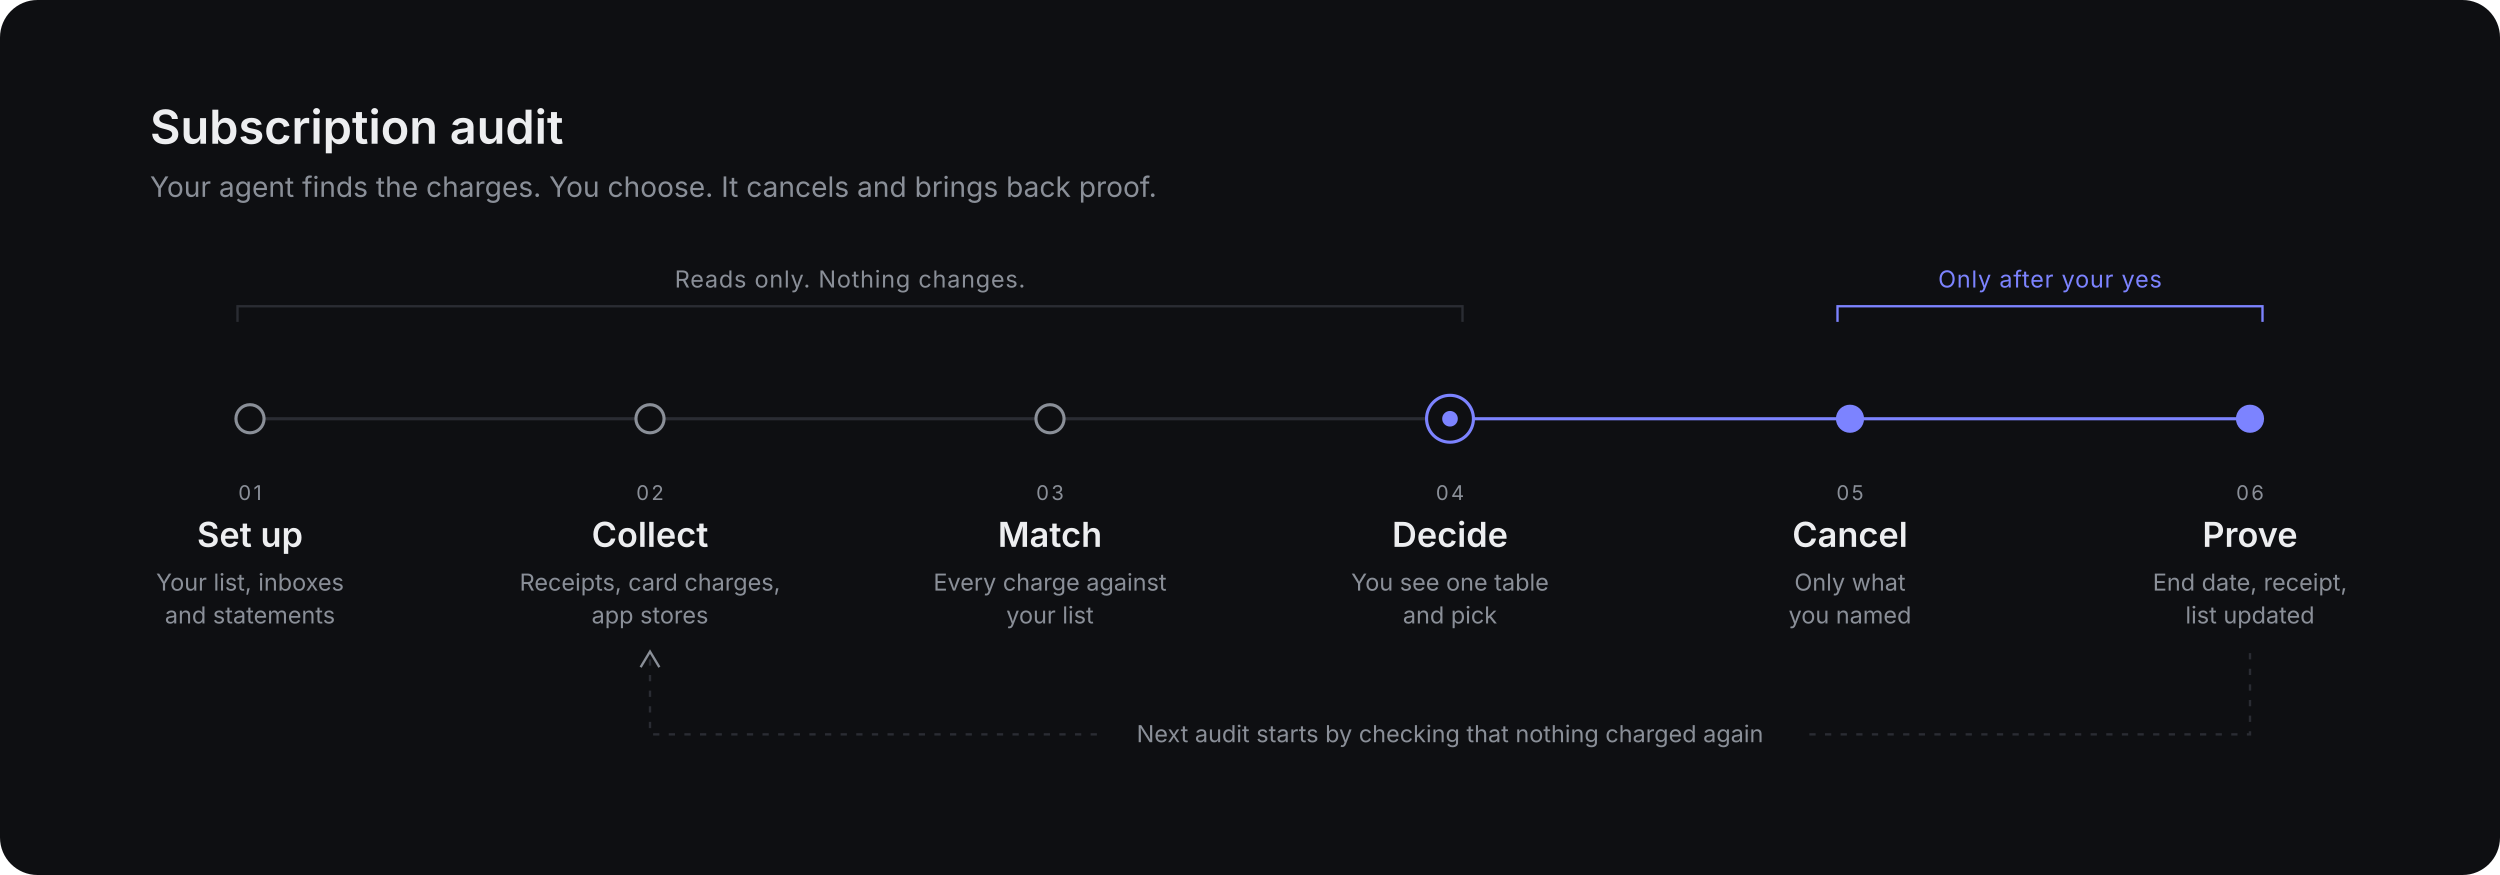
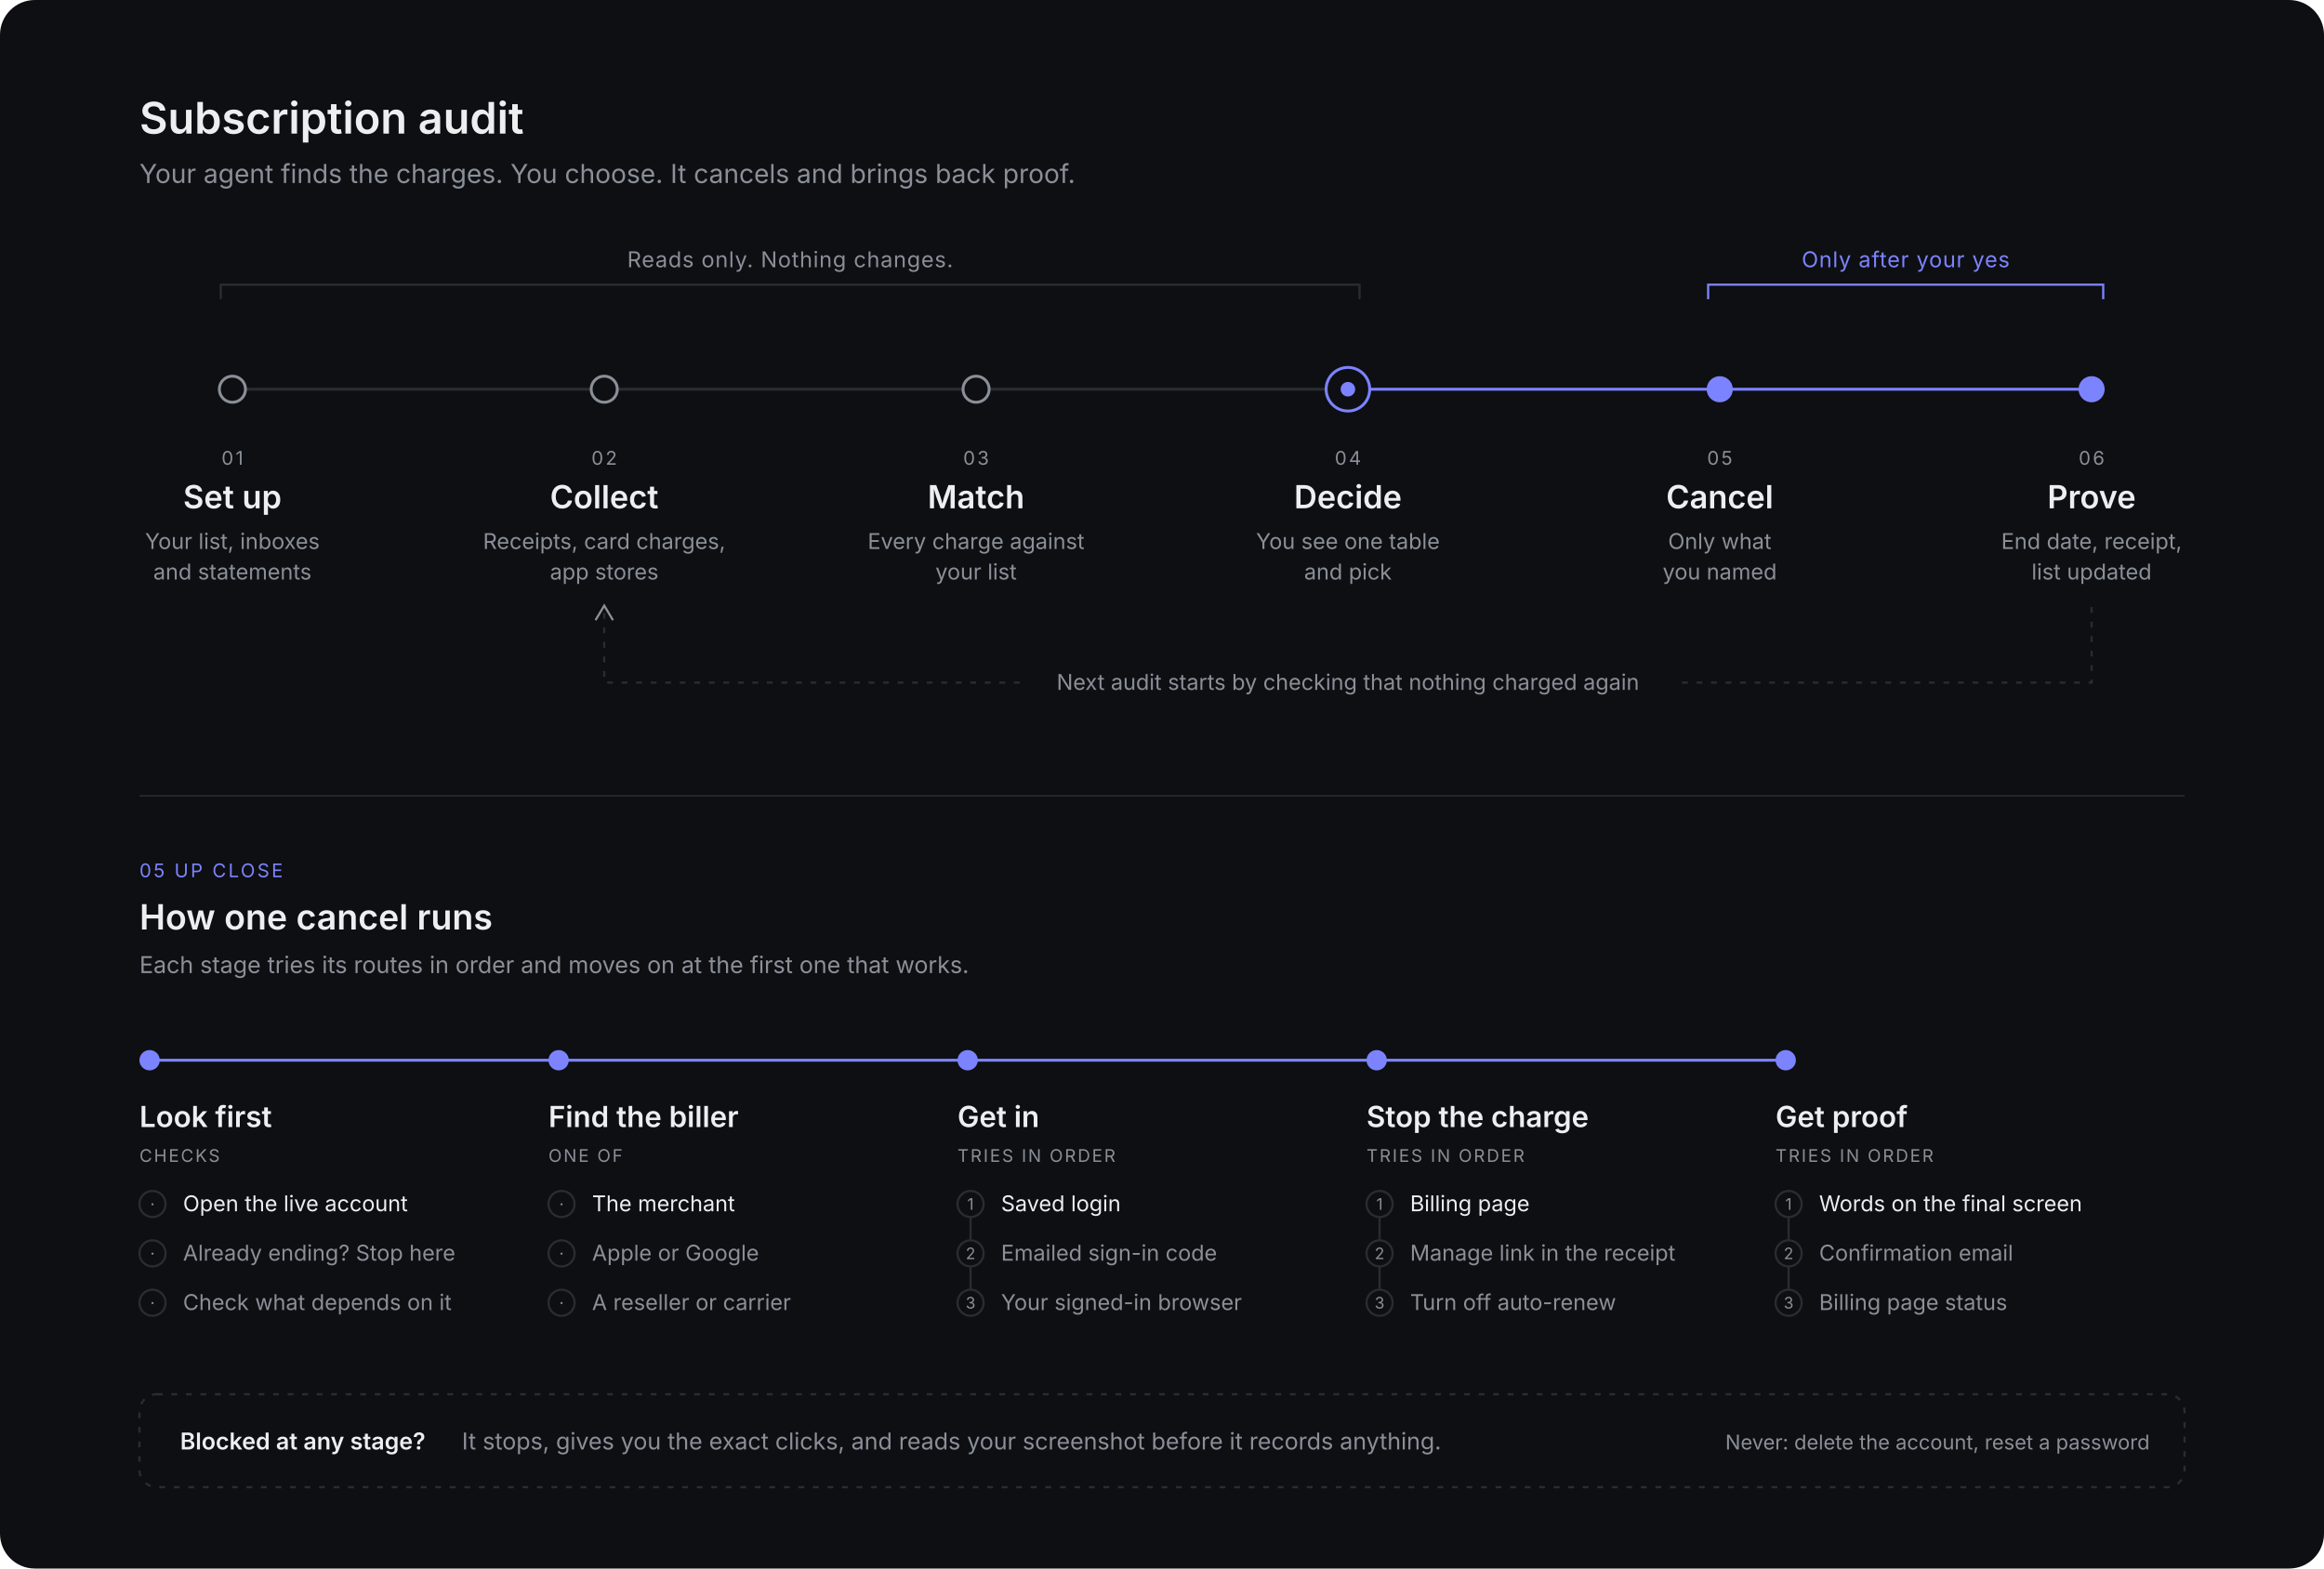
- <svg xmlns="http://www.w3.org/2000/svg" width="1600" height="560" viewBox="0 0 1600 560">
-   <rect width="1600" height="560" rx="24" fill="#0E0F12" />
+ <svg xmlns="http://www.w3.org/2000/svg" width="1600" height="1080" viewBox="0 0 1600 1080">
+   <rect width="1600" height="1080" rx="24" fill="#0E0F12" />
  <text x="96" y="92" font-family="Inter, Helvetica Neue, Helvetica, Arial, sans-serif" font-size="30" font-weight="600" fill="#EDEEF0">Subscription audit</text>
  <text x="96" y="126" font-family="Inter, Helvetica Neue, Helvetica, Arial, sans-serif" font-size="18" fill="#8A8F98">Your agent finds the charges. You choose. It cancels and brings back proof.</text>
  <path d="M152 206 V196 H936 V206" fill="none" stroke="#2A2C33" stroke-width="1.5" />
  <text x="544.0" y="184" font-family="Inter, Helvetica Neue, Helvetica, Arial, sans-serif" font-size="15" fill="#8A8F98" text-anchor="middle" letter-spacing="0.5">Reads only. Nothing changes.</text>
  <path d="M1176 206 V196 H1448 V206" fill="none" stroke="#7C83FF" stroke-width="1.5" />
  <text x="1312.0" y="184" font-family="Inter, Helvetica Neue, Helvetica, Arial, sans-serif" font-size="15" fill="#7C83FF" text-anchor="middle" letter-spacing="0.5">Only after your yes</text>
  <line x1="160" y1="268" x2="928" y2="268" stroke="#2A2C33" stroke-width="2" />
  <line x1="928" y1="268" x2="1440" y2="268" stroke="#7C83FF" stroke-width="2" />
  <circle cx="160" cy="268" r="9" fill="#0E0F12" stroke="#8A8F98" stroke-width="2" />
  <text x="160" y="320" font-family="Inter, Helvetica Neue, Helvetica, Arial, sans-serif" font-size="13" fill="#8A8F98" text-anchor="middle" letter-spacing="1.5">01</text>
  <text x="160" y="350" font-family="Inter, Helvetica Neue, Helvetica, Arial, sans-serif" font-size="22" font-weight="600" fill="#EDEEF0" text-anchor="middle">Set up</text>
  <text x="160" y="378" font-family="Inter, Helvetica Neue, Helvetica, Arial, sans-serif" font-size="15" fill="#8A8F98" text-anchor="middle">Your list, inboxes</text>
  <text x="160" y="399" font-family="Inter, Helvetica Neue, Helvetica, Arial, sans-serif" font-size="15" fill="#8A8F98" text-anchor="middle">and statements</text>
  <circle cx="416" cy="268" r="9" fill="#0E0F12" stroke="#8A8F98" stroke-width="2" />
  <text x="416" y="320" font-family="Inter, Helvetica Neue, Helvetica, Arial, sans-serif" font-size="13" fill="#8A8F98" text-anchor="middle" letter-spacing="1.5">02</text>
  <text x="416" y="350" font-family="Inter, Helvetica Neue, Helvetica, Arial, sans-serif" font-size="22" font-weight="600" fill="#EDEEF0" text-anchor="middle">Collect</text>
  <text x="416" y="378" font-family="Inter, Helvetica Neue, Helvetica, Arial, sans-serif" font-size="15" fill="#8A8F98" text-anchor="middle">Receipts, card charges,</text>
  <text x="416" y="399" font-family="Inter, Helvetica Neue, Helvetica, Arial, sans-serif" font-size="15" fill="#8A8F98" text-anchor="middle">app stores</text>
  <circle cx="672" cy="268" r="9" fill="#0E0F12" stroke="#8A8F98" stroke-width="2" />
  <text x="672" y="320" font-family="Inter, Helvetica Neue, Helvetica, Arial, sans-serif" font-size="13" fill="#8A8F98" text-anchor="middle" letter-spacing="1.5">03</text>
  <text x="672" y="350" font-family="Inter, Helvetica Neue, Helvetica, Arial, sans-serif" font-size="22" font-weight="600" fill="#EDEEF0" text-anchor="middle">Match</text>
  <text x="672" y="378" font-family="Inter, Helvetica Neue, Helvetica, Arial, sans-serif" font-size="15" fill="#8A8F98" text-anchor="middle">Every charge against</text>
  <text x="672" y="399" font-family="Inter, Helvetica Neue, Helvetica, Arial, sans-serif" font-size="15" fill="#8A8F98" text-anchor="middle">your list</text>
  <circle cx="928" cy="268" r="15" fill="#0E0F12" stroke="#7C83FF" stroke-width="2" />
  <circle cx="928" cy="268" r="5" fill="#7C83FF" />
  <text x="928" y="320" font-family="Inter, Helvetica Neue, Helvetica, Arial, sans-serif" font-size="13" fill="#8A8F98" text-anchor="middle" letter-spacing="1.5">04</text>
  <text x="928" y="350" font-family="Inter, Helvetica Neue, Helvetica, Arial, sans-serif" font-size="22" font-weight="600" fill="#EDEEF0" text-anchor="middle">Decide</text>
  <text x="928" y="378" font-family="Inter, Helvetica Neue, Helvetica, Arial, sans-serif" font-size="15" fill="#8A8F98" text-anchor="middle">You see one table</text>
  <text x="928" y="399" font-family="Inter, Helvetica Neue, Helvetica, Arial, sans-serif" font-size="15" fill="#8A8F98" text-anchor="middle">and pick</text>
  <circle cx="1184" cy="268" r="9" fill="#7C83FF" />
  <text x="1184" y="320" font-family="Inter, Helvetica Neue, Helvetica, Arial, sans-serif" font-size="13" fill="#8A8F98" text-anchor="middle" letter-spacing="1.5">05</text>
  <text x="1184" y="350" font-family="Inter, Helvetica Neue, Helvetica, Arial, sans-serif" font-size="22" font-weight="600" fill="#EDEEF0" text-anchor="middle">Cancel</text>
  <text x="1184" y="378" font-family="Inter, Helvetica Neue, Helvetica, Arial, sans-serif" font-size="15" fill="#8A8F98" text-anchor="middle">Only what</text>
  <text x="1184" y="399" font-family="Inter, Helvetica Neue, Helvetica, Arial, sans-serif" font-size="15" fill="#8A8F98" text-anchor="middle">you named</text>
  <circle cx="1440" cy="268" r="9" fill="#7C83FF" />
  <text x="1440" y="320" font-family="Inter, Helvetica Neue, Helvetica, Arial, sans-serif" font-size="13" fill="#8A8F98" text-anchor="middle" letter-spacing="1.5">06</text>
  <text x="1440" y="350" font-family="Inter, Helvetica Neue, Helvetica, Arial, sans-serif" font-size="22" font-weight="600" fill="#EDEEF0" text-anchor="middle">Prove</text>
  <text x="1440" y="378" font-family="Inter, Helvetica Neue, Helvetica, Arial, sans-serif" font-size="15" fill="#8A8F98" text-anchor="middle">End date, receipt,</text>
  <text x="1440" y="399" font-family="Inter, Helvetica Neue, Helvetica, Arial, sans-serif" font-size="15" fill="#8A8F98" text-anchor="middle">list updated</text>
  <path d="M1440 418 V470 H416 V418" fill="none" stroke="#2A2C33" stroke-width="1.5" stroke-dasharray="4 6" />
  <path d="M410 427 L416 417 L422 427" fill="none" stroke="#8A8F98" stroke-width="1.5" />
  <rect x="703.0" y="456" width="450" height="28" fill="#0E0F12" />
  <text x="928.0" y="475" font-family="Inter, Helvetica Neue, Helvetica, Arial, sans-serif" font-size="15" fill="#8A8F98" text-anchor="middle">Next audit starts by checking that nothing charged again</text>
+   <line x1="96" y1="548" x2="1504" y2="548" stroke="#2A2C33" stroke-width="1" />
+   <text x="96" y="604" font-family="Inter, Helvetica Neue, Helvetica, Arial, sans-serif" font-size="13" fill="#7C83FF" letter-spacing="1.5">05 UP CLOSE</text>
+   <text x="96" y="640" font-family="Inter, Helvetica Neue, Helvetica, Arial, sans-serif" font-size="24" font-weight="600" fill="#EDEEF0">How one cancel runs</text>
+   <text x="96" y="670" font-family="Inter, Helvetica Neue, Helvetica, Arial, sans-serif" font-size="16" fill="#8A8F98">Each stage tries its routes in order and moves on at the first one that works.</text>
+   <line x1="103.0" y1="730" x2="1229.4" y2="730" stroke="#7C83FF" stroke-width="2" />
+   <circle cx="103.0" cy="730" r="7" fill="#7C83FF" />
+   <text x="96.0" y="776" font-family="Inter, Helvetica Neue, Helvetica, Arial, sans-serif" font-size="20" font-weight="600" fill="#EDEEF0">Look first</text>
+   <text x="96.0" y="800" font-family="Inter, Helvetica Neue, Helvetica, Arial, sans-serif" font-size="12" fill="#8A8F98" letter-spacing="1.2">CHECKS</text>
+   <circle cx="105.0" cy="829" r="9" fill="#0E0F12" stroke="#2A2C33" stroke-width="1.5" />
+   <text x="105.0" y="833" font-family="Inter, Helvetica Neue, Helvetica, Arial, sans-serif" font-size="11" fill="#8A8F98" text-anchor="middle">·</text>
+   <text x="126.0" y="834" font-family="Inter, Helvetica Neue, Helvetica, Arial, sans-serif" font-size="15" fill="#EDEEF0">Open the live account</text>
+   <circle cx="105.0" cy="863" r="9" fill="#0E0F12" stroke="#2A2C33" stroke-width="1.5" />
+   <text x="105.0" y="867" font-family="Inter, Helvetica Neue, Helvetica, Arial, sans-serif" font-size="11" fill="#8A8F98" text-anchor="middle">·</text>
+   <text x="126.0" y="868" font-family="Inter, Helvetica Neue, Helvetica, Arial, sans-serif" font-size="15" fill="#8A8F98">Already ending? Stop here</text>
+   <circle cx="105.0" cy="897" r="9" fill="#0E0F12" stroke="#2A2C33" stroke-width="1.5" />
+   <text x="105.0" y="901" font-family="Inter, Helvetica Neue, Helvetica, Arial, sans-serif" font-size="11" fill="#8A8F98" text-anchor="middle">·</text>
+   <text x="126.0" y="902" font-family="Inter, Helvetica Neue, Helvetica, Arial, sans-serif" font-size="15" fill="#8A8F98">Check what depends on it</text>
+   <circle cx="384.6" cy="730" r="7" fill="#7C83FF" />
+   <text x="377.6" y="776" font-family="Inter, Helvetica Neue, Helvetica, Arial, sans-serif" font-size="20" font-weight="600" fill="#EDEEF0">Find the biller</text>
+   <text x="377.6" y="800" font-family="Inter, Helvetica Neue, Helvetica, Arial, sans-serif" font-size="12" fill="#8A8F98" letter-spacing="1.2">ONE OF</text>
+   <circle cx="386.6" cy="829" r="9" fill="#0E0F12" stroke="#2A2C33" stroke-width="1.5" />
+   <text x="386.6" y="833" font-family="Inter, Helvetica Neue, Helvetica, Arial, sans-serif" font-size="11" fill="#8A8F98" text-anchor="middle">·</text>
+   <text x="407.6" y="834" font-family="Inter, Helvetica Neue, Helvetica, Arial, sans-serif" font-size="15" fill="#EDEEF0">The merchant</text>
+   <circle cx="386.6" cy="863" r="9" fill="#0E0F12" stroke="#2A2C33" stroke-width="1.5" />
+   <text x="386.6" y="867" font-family="Inter, Helvetica Neue, Helvetica, Arial, sans-serif" font-size="11" fill="#8A8F98" text-anchor="middle">·</text>
+   <text x="407.6" y="868" font-family="Inter, Helvetica Neue, Helvetica, Arial, sans-serif" font-size="15" fill="#8A8F98">Apple or Google</text>
+   <circle cx="386.6" cy="897" r="9" fill="#0E0F12" stroke="#2A2C33" stroke-width="1.5" />
+   <text x="386.6" y="901" font-family="Inter, Helvetica Neue, Helvetica, Arial, sans-serif" font-size="11" fill="#8A8F98" text-anchor="middle">·</text>
+   <text x="407.6" y="902" font-family="Inter, Helvetica Neue, Helvetica, Arial, sans-serif" font-size="15" fill="#8A8F98">A reseller or carrier</text>
+   <circle cx="666.2" cy="730" r="7" fill="#7C83FF" />
+   <text x="659.2" y="776" font-family="Inter, Helvetica Neue, Helvetica, Arial, sans-serif" font-size="20" font-weight="600" fill="#EDEEF0">Get in</text>
+   <text x="659.2" y="800" font-family="Inter, Helvetica Neue, Helvetica, Arial, sans-serif" font-size="12" fill="#8A8F98" letter-spacing="1.2">TRIES IN ORDER</text>
+   <line x1="668.2" y1="838" x2="668.2" y2="854" stroke="#2A2C33" stroke-width="1.5" />
+   <circle cx="668.2" cy="829" r="9" fill="#0E0F12" stroke="#2A2C33" stroke-width="1.5" />
+   <text x="668.2" y="833" font-family="Inter, Helvetica Neue, Helvetica, Arial, sans-serif" font-size="11" fill="#8A8F98" text-anchor="middle">1</text>
+   <text x="689.2" y="834" font-family="Inter, Helvetica Neue, Helvetica, Arial, sans-serif" font-size="15" fill="#EDEEF0">Saved login</text>
+   <line x1="668.2" y1="872" x2="668.2" y2="888" stroke="#2A2C33" stroke-width="1.5" />
+   <circle cx="668.2" cy="863" r="9" fill="#0E0F12" stroke="#2A2C33" stroke-width="1.5" />
+   <text x="668.2" y="867" font-family="Inter, Helvetica Neue, Helvetica, Arial, sans-serif" font-size="11" fill="#8A8F98" text-anchor="middle">2</text>
+   <text x="689.2" y="868" font-family="Inter, Helvetica Neue, Helvetica, Arial, sans-serif" font-size="15" fill="#8A8F98">Emailed sign-in code</text>
+   <circle cx="668.2" cy="897" r="9" fill="#0E0F12" stroke="#2A2C33" stroke-width="1.5" />
+   <text x="668.2" y="901" font-family="Inter, Helvetica Neue, Helvetica, Arial, sans-serif" font-size="11" fill="#8A8F98" text-anchor="middle">3</text>
+   <text x="689.2" y="902" font-family="Inter, Helvetica Neue, Helvetica, Arial, sans-serif" font-size="15" fill="#8A8F98">Your signed-in browser</text>
+   <circle cx="947.8" cy="730" r="7" fill="#7C83FF" />
+   <text x="940.8" y="776" font-family="Inter, Helvetica Neue, Helvetica, Arial, sans-serif" font-size="20" font-weight="600" fill="#EDEEF0">Stop the charge</text>
+   <text x="940.8" y="800" font-family="Inter, Helvetica Neue, Helvetica, Arial, sans-serif" font-size="12" fill="#8A8F98" letter-spacing="1.2">TRIES IN ORDER</text>
+   <line x1="949.8" y1="838" x2="949.8" y2="854" stroke="#2A2C33" stroke-width="1.5" />
+   <circle cx="949.8" cy="829" r="9" fill="#0E0F12" stroke="#2A2C33" stroke-width="1.5" />
+   <text x="949.8" y="833" font-family="Inter, Helvetica Neue, Helvetica, Arial, sans-serif" font-size="11" fill="#8A8F98" text-anchor="middle">1</text>
+   <text x="970.8" y="834" font-family="Inter, Helvetica Neue, Helvetica, Arial, sans-serif" font-size="15" fill="#EDEEF0">Billing page</text>
+   <line x1="949.8" y1="872" x2="949.8" y2="888" stroke="#2A2C33" stroke-width="1.5" />
+   <circle cx="949.8" cy="863" r="9" fill="#0E0F12" stroke="#2A2C33" stroke-width="1.5" />
+   <text x="949.8" y="867" font-family="Inter, Helvetica Neue, Helvetica, Arial, sans-serif" font-size="11" fill="#8A8F98" text-anchor="middle">2</text>
+   <text x="970.8" y="868" font-family="Inter, Helvetica Neue, Helvetica, Arial, sans-serif" font-size="15" fill="#8A8F98">Manage link in the receipt</text>
+   <circle cx="949.8" cy="897" r="9" fill="#0E0F12" stroke="#2A2C33" stroke-width="1.5" />
+   <text x="949.8" y="901" font-family="Inter, Helvetica Neue, Helvetica, Arial, sans-serif" font-size="11" fill="#8A8F98" text-anchor="middle">3</text>
+   <text x="970.8" y="902" font-family="Inter, Helvetica Neue, Helvetica, Arial, sans-serif" font-size="15" fill="#8A8F98">Turn off auto-renew</text>
+   <circle cx="1229.4" cy="730" r="7" fill="#7C83FF" />
+   <text x="1222.4" y="776" font-family="Inter, Helvetica Neue, Helvetica, Arial, sans-serif" font-size="20" font-weight="600" fill="#EDEEF0">Get proof</text>
+   <text x="1222.4" y="800" font-family="Inter, Helvetica Neue, Helvetica, Arial, sans-serif" font-size="12" fill="#8A8F98" letter-spacing="1.2">TRIES IN ORDER</text>
+   <line x1="1231.4" y1="838" x2="1231.4" y2="854" stroke="#2A2C33" stroke-width="1.5" />
+   <circle cx="1231.4" cy="829" r="9" fill="#0E0F12" stroke="#2A2C33" stroke-width="1.5" />
+   <text x="1231.4" y="833" font-family="Inter, Helvetica Neue, Helvetica, Arial, sans-serif" font-size="11" fill="#8A8F98" text-anchor="middle">1</text>
+   <text x="1252.4" y="834" font-family="Inter, Helvetica Neue, Helvetica, Arial, sans-serif" font-size="15" fill="#EDEEF0">Words on the final screen</text>
+   <line x1="1231.4" y1="872" x2="1231.4" y2="888" stroke="#2A2C33" stroke-width="1.5" />
+   <circle cx="1231.4" cy="863" r="9" fill="#0E0F12" stroke="#2A2C33" stroke-width="1.5" />
+   <text x="1231.4" y="867" font-family="Inter, Helvetica Neue, Helvetica, Arial, sans-serif" font-size="11" fill="#8A8F98" text-anchor="middle">2</text>
+   <text x="1252.4" y="868" font-family="Inter, Helvetica Neue, Helvetica, Arial, sans-serif" font-size="15" fill="#8A8F98">Confirmation email</text>
+   <circle cx="1231.4" cy="897" r="9" fill="#0E0F12" stroke="#2A2C33" stroke-width="1.5" />
+   <text x="1231.4" y="901" font-family="Inter, Helvetica Neue, Helvetica, Arial, sans-serif" font-size="11" fill="#8A8F98" text-anchor="middle">3</text>
+   <text x="1252.4" y="902" font-family="Inter, Helvetica Neue, Helvetica, Arial, sans-serif" font-size="15" fill="#8A8F98">Billing page status</text>
+   <rect x="96" y="960" width="1408" height="64" rx="12" fill="none" stroke="#2A2C33" stroke-width="1.5" stroke-dasharray="4 6" />
+   <text x="124" y="998" font-family="Inter, Helvetica Neue, Helvetica, Arial, sans-serif" font-size="16" font-weight="600" fill="#EDEEF0">Blocked at any stage?</text>
+   <text x="318" y="998" font-family="Inter, Helvetica Neue, Helvetica, Arial, sans-serif" font-size="16" fill="#8A8F98">It stops, gives you the exact clicks, and reads your screenshot before it records anything.</text>
+   <text x="1480" y="998" font-family="Inter, Helvetica Neue, Helvetica, Arial, sans-serif" font-size="14" fill="#8A8F98" text-anchor="end">Never: delete the account, reset a password</text>
</svg>
